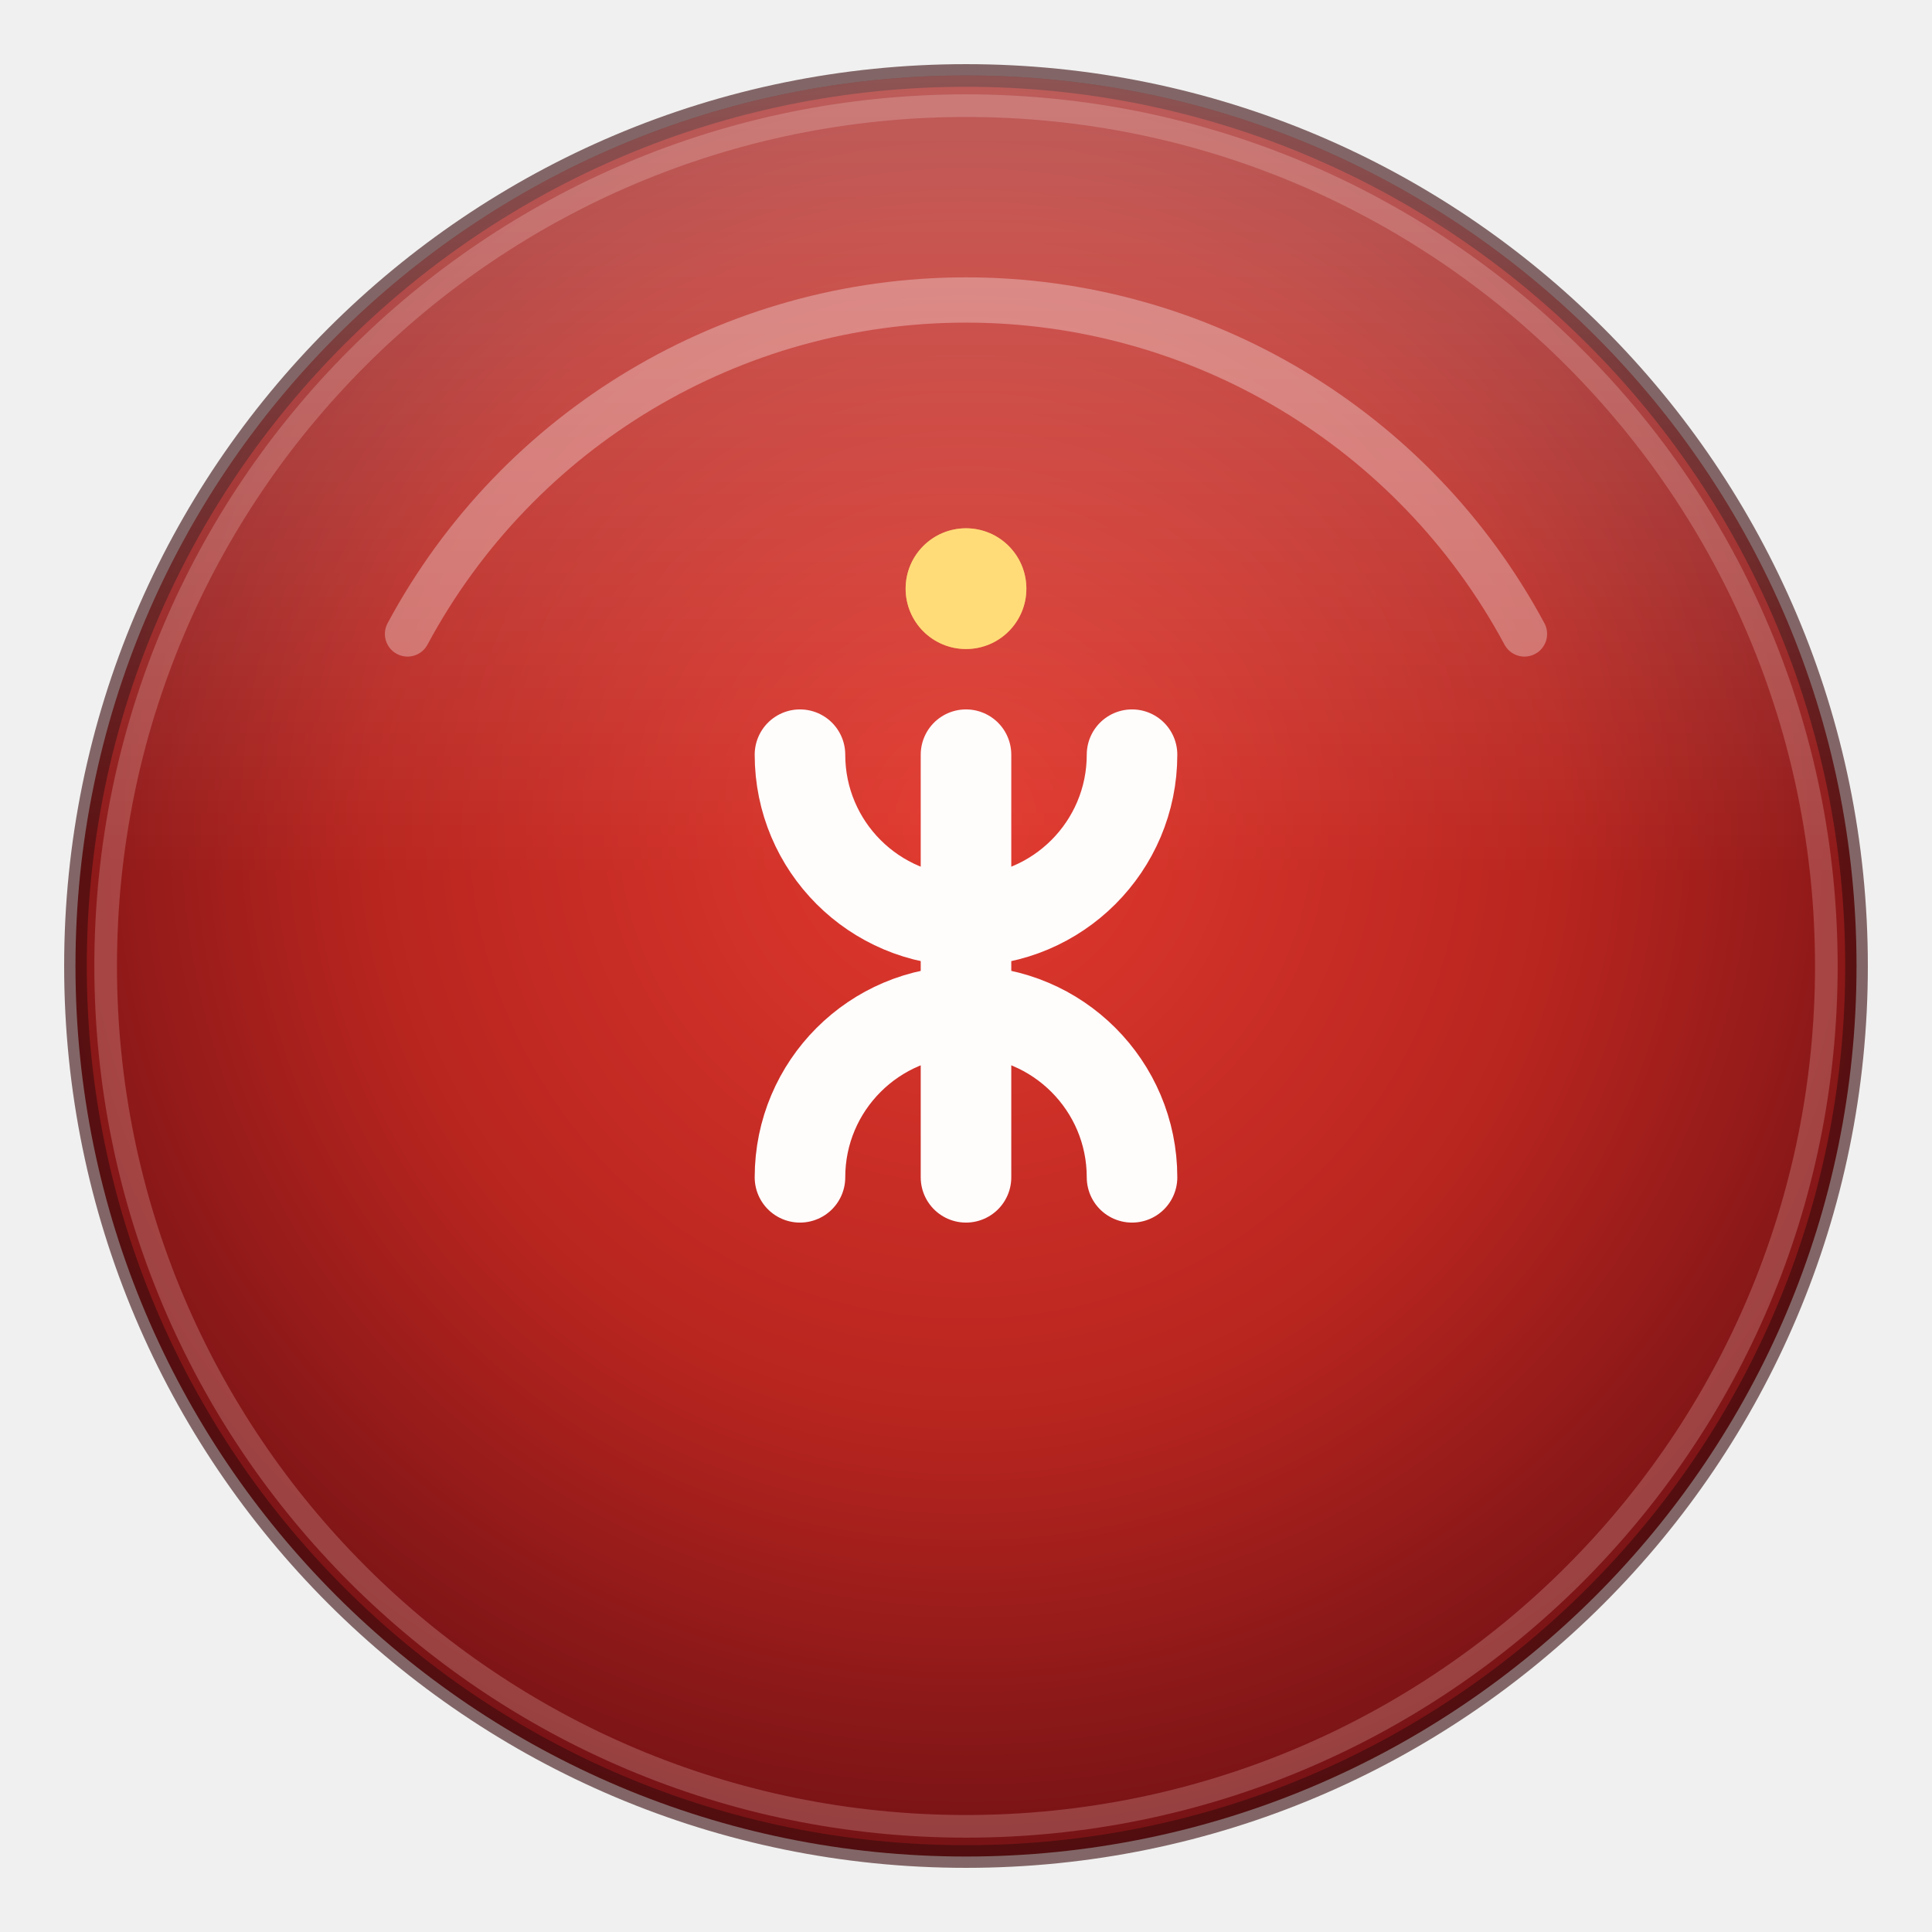
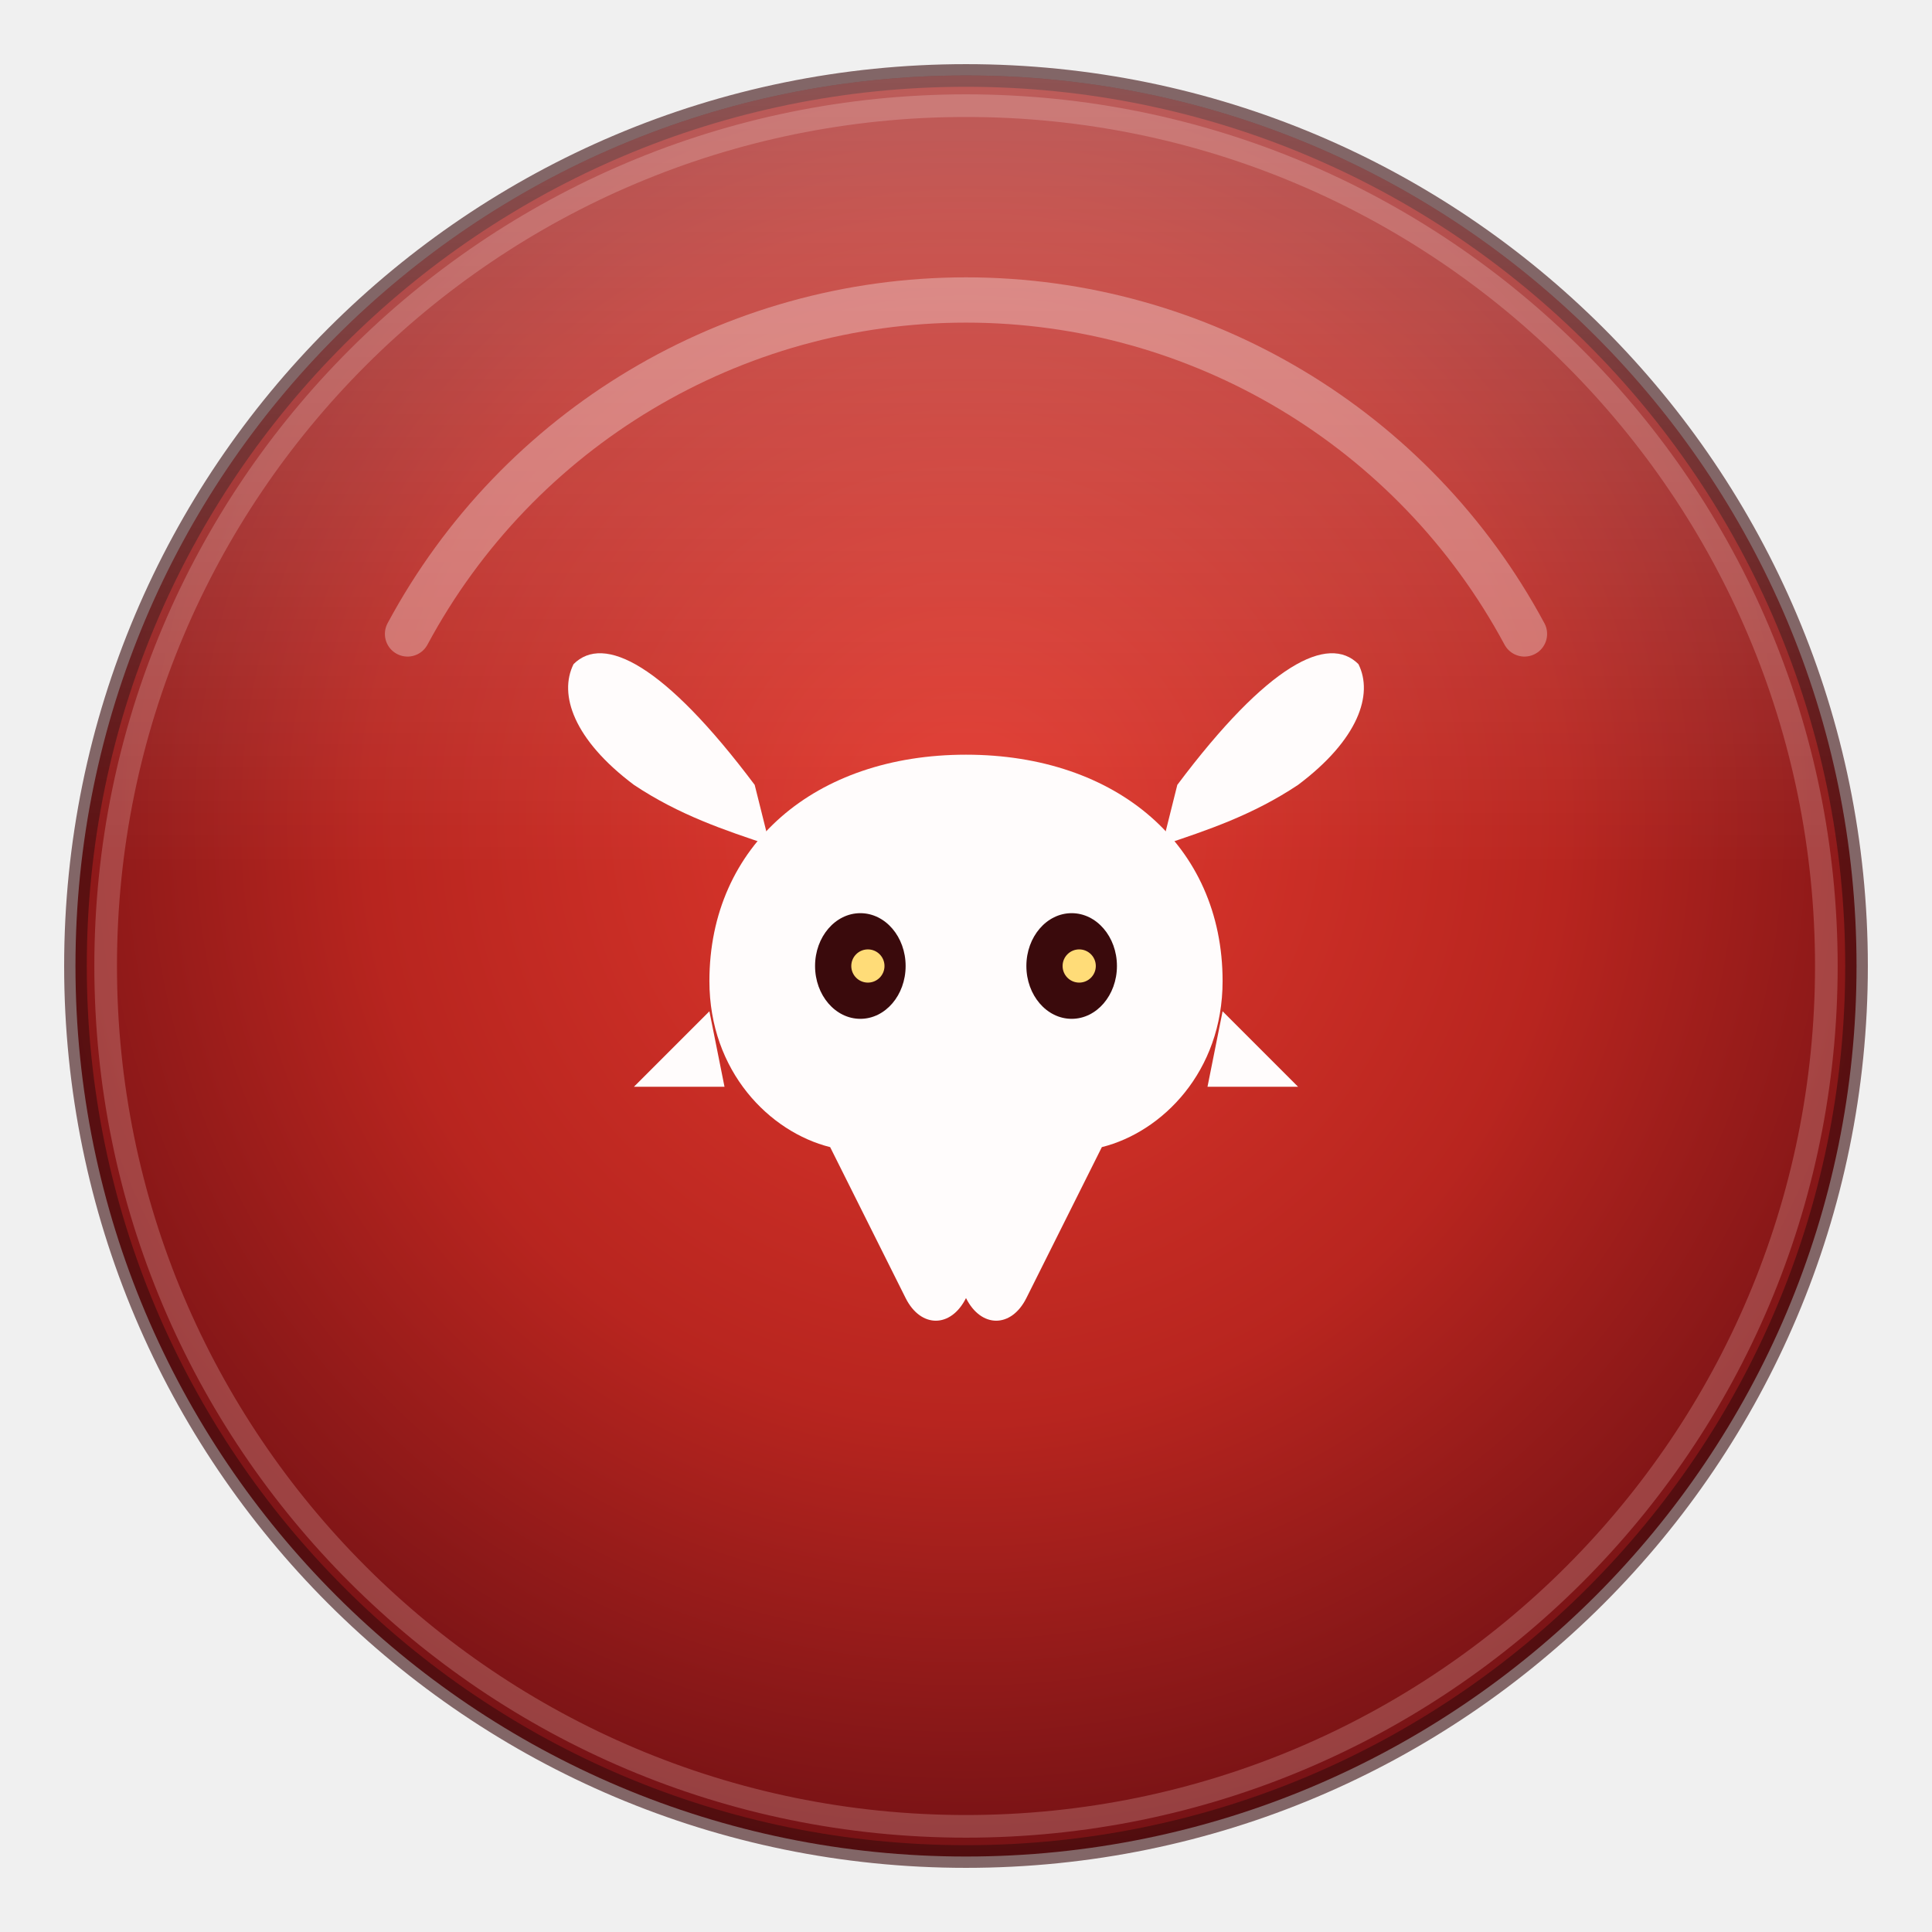
<svg xmlns="http://www.w3.org/2000/svg" width="128" height="128" viewBox="0 0 128 128">
  <defs>
    <radialGradient id="shield" cx="50%" cy="42%" r="60%">
      <stop offset="0%" stop-color="#e23a2f" />
      <stop offset="55%" stop-color="#b8251f" />
      <stop offset="100%" stop-color="#6e1014" />
    </radialGradient>
    <linearGradient id="gloss" x1="0" y1="0" x2="0" y2="1">
      <stop offset="0%" stop-color="#ffffff" stop-opacity="0.28" />
      <stop offset="45%" stop-color="#ffffff" stop-opacity="0" />
    </linearGradient>
  </defs>
  <circle cx="64" cy="64" r="59" fill="url(#shield)" />
  <circle cx="64" cy="64" r="57" fill="none" stroke="#f0c8c4" stroke-opacity="0.25" stroke-width="1.5" />
  <circle cx="64" cy="64" r="59" fill="none" stroke="#3a0a0c" stroke-opacity="0.6" stroke-width="1.5" />
  <circle cx="64" cy="64" r="59" fill="url(#gloss)" />
  <path d="M 27 42 A 42 42 0 0 1 101 42" fill="none" stroke="#ffffff" stroke-opacity="0.32" stroke-width="3" stroke-linecap="round" />
-   <g fill="none" stroke="#fffcfc" stroke-width="6" stroke-linecap="round">
-     <path d="M 53 50 A 11 11 0 1 0 75 50" />
-     <path d="M 64 50 L 64 78" />
-     <path d="M 53 78 A 11 11 0 1 1 75 78" />
+   <g fill="#fffcfc">
+     <path d="M 50 52 C 44 44, 40 42, 38 44 C 37 46, 38 49, 42 52 C 45 54, 48 55, 51 56 Z" />
+     <path d="M 78 52 C 84 44, 88 42, 90 44 C 91 46, 90 49, 86 52 C 83 54, 80 55, 77 56 Z" />
+     <path d="M 64 50              C 54 50, 47 56, 47 65              C 47 71, 51 75, 55 76              L 60 86              C 61 88, 63 88, 64 86              L 64 78              L 64 86              C 65 88, 67 88, 68 86              L 73 76              C 77 75, 81 71, 81 65              C 81 56, 74 50, 64 50 Z" />
+     <path d="M 47 67 L 42 72 L 48 72 Z" />
+     <path d="M 81 67 L 86 72 L 80 72 Z" />
  </g>
-   <circle cx="64" cy="39" r="4" fill="#ffdc78" />
-   <circle cx="64" cy="39" r="4" fill="#ffdc78" opacity="0.5" />
+   <ellipse cx="57" cy="64" rx="3" ry="3.5" fill="#3a0a0c" />
+   <ellipse cx="71" cy="64" rx="3" ry="3.5" fill="#3a0a0c" />
+   <circle cx="57.5" cy="64" r="1.1" fill="#ffdc78" />
+   <circle cx="71.5" cy="64" r="1.1" fill="#ffdc78" />
</svg>
